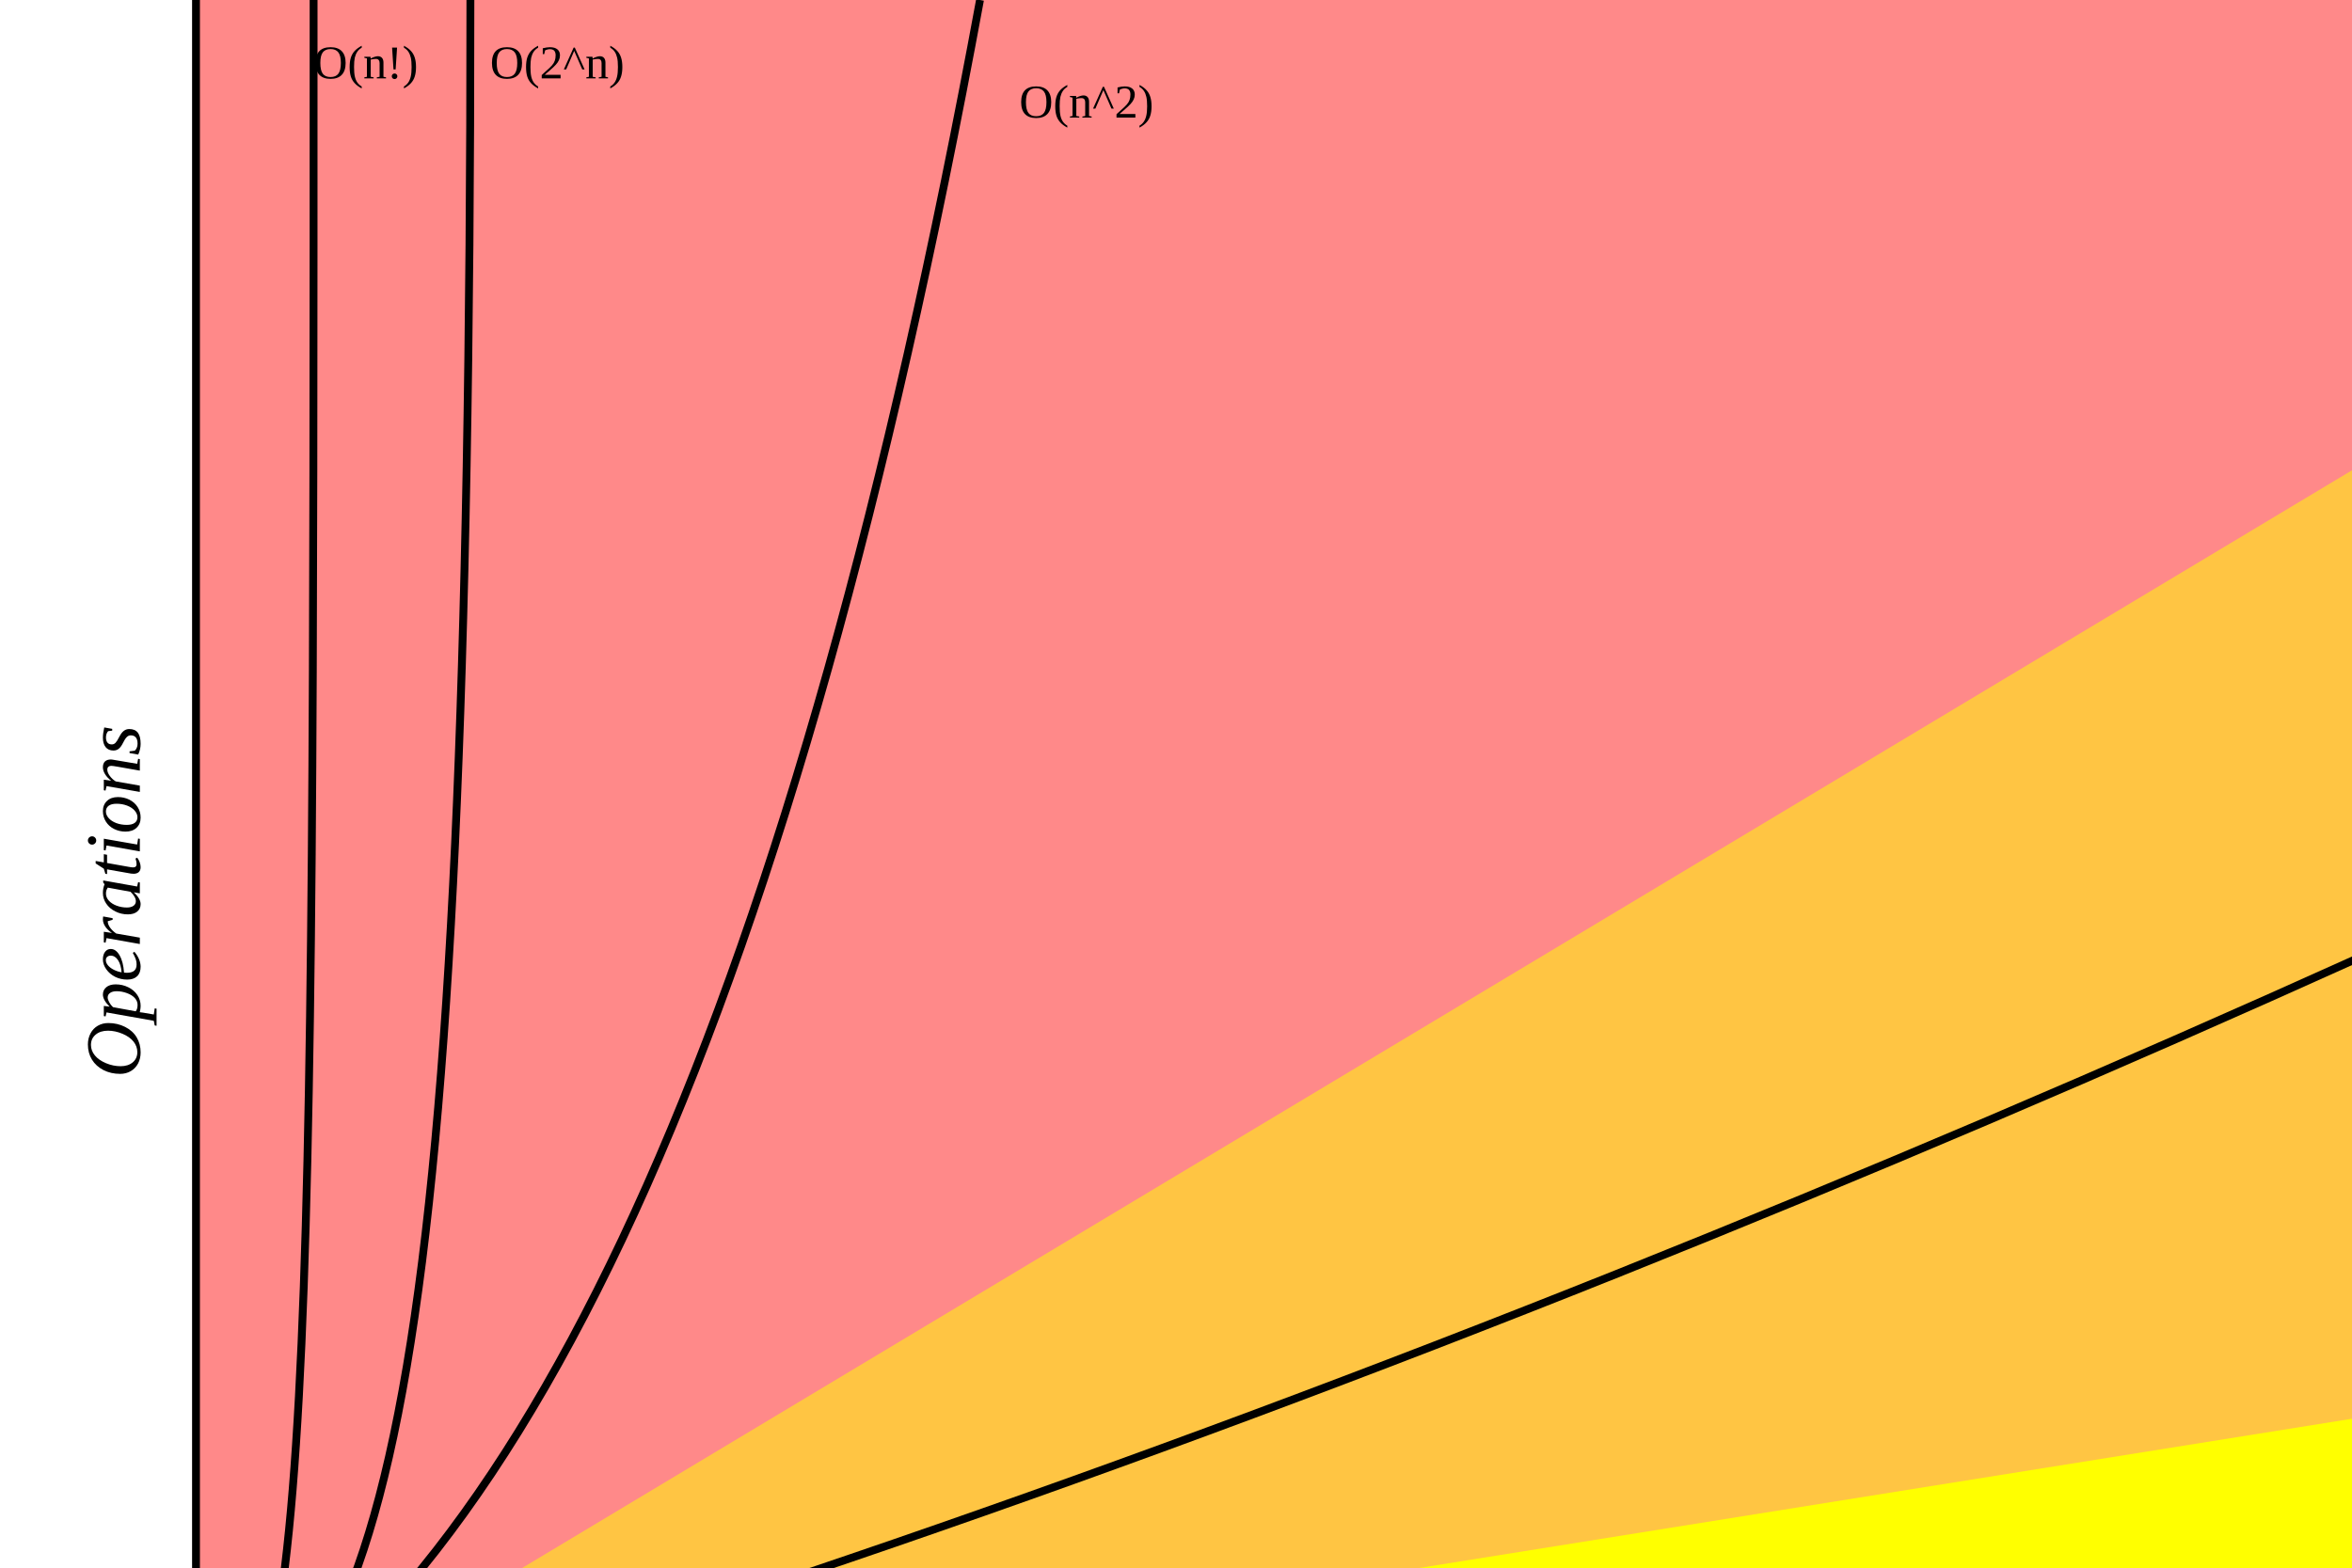
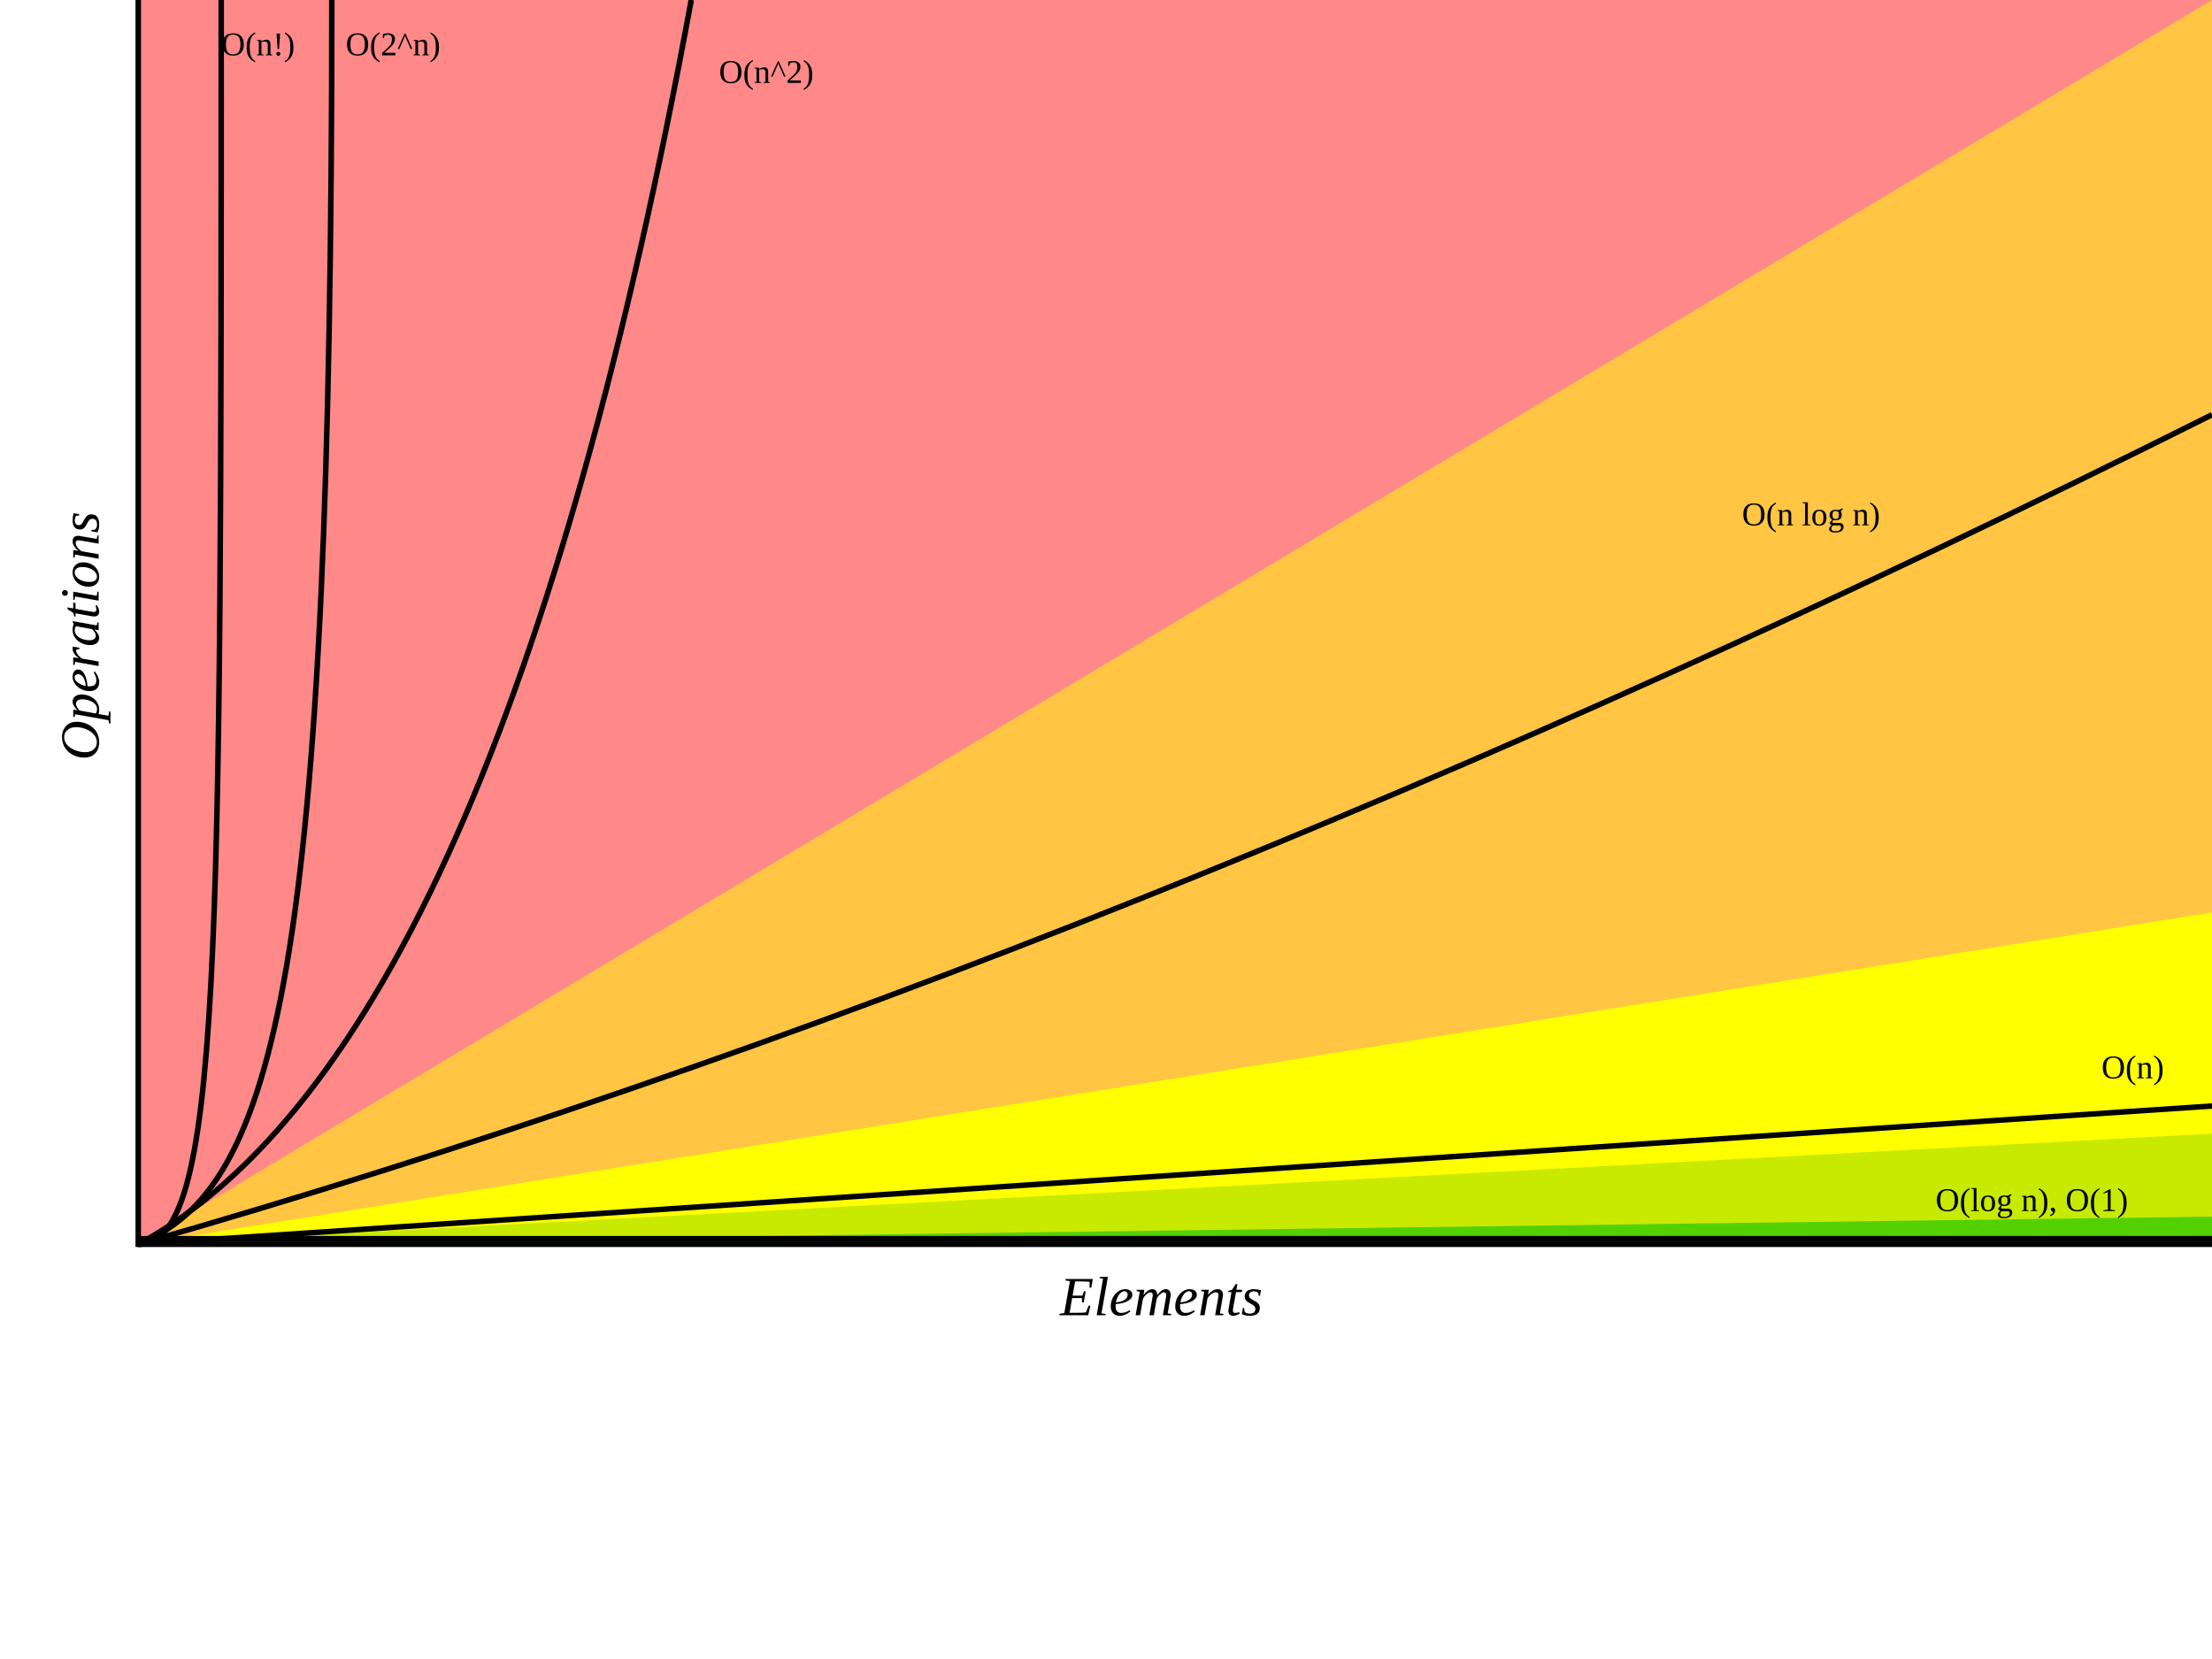
- <svg xmlns="http://www.w3.org/2000/svg" id="chart" width="600" height="400">
+ <svg xmlns="http://www.w3.org/2000/svg" id="chart" width="800" height="600">
  <path d="M50 450 L 50 0 L 800 0 L 800 450 Z" fill="#ff8989" />
  <path d="M50 450 L 800 0 L 800 450 Z" fill="#FFC543" />
  <path d="M50 450 L 800 450 L 800 330 Z" fill="yellow" />
  <path d="M50 450 L 800 450 L 800 410 Z" fill="#C8EA00" />
  <path d="M50 450 L 800 450 L 800 440 Z" fill="#53d000" />
  <path d="M50 0 L 50 450 L 800 450" fill="transparent" stroke="black" stroke-width="2" />
  <path d="M50 448 L 800 448" fill="transparent" stroke="black" stroke-width="2" />
  <text x="700" y="438" fill="black">O(log n), O(1)</text>
  <path d="M50 450 L 800 400" fill="transparent" stroke="black" stroke-width="2" />
  <text x="760" y="390" fill="black">O(n)</text>
  <path d="M50 450 Q 400 350, 800 150" fill="transparent" stroke="black" stroke-width="2" />
  <text x="630" y="190" fill="black">O(n log n)</text>
  <path d="M50 450 Q 180 380, 250 0" fill="transparent" stroke="black" stroke-width="2" />
  <text x="260" y="30" fill="black">O(n^2)</text>
  <path d="M50 450 C 100 430, 120 350, 120 0" fill="transparent" stroke="black" stroke-width="2" />
  <text x="125" y="20" fill="black">O(2^n)</text>
  <path d="M50 450 C 80 450, 80 350, 80 0" fill="transparent" stroke="black" stroke-width="2" />
  <text x="80" y="20" fill="black">O(n!)</text>
  <text x="0" y="0" transform="translate(30 230) rotate(-90)" style="dominant-baseline: middle; text-anchor: middle; font-size:20px; color: #555; font-size:20px; color: #555; font-style: italic;" fill="black">Operations</text>
  <text x="0" y="0" transform="translate(420 470)" style="dominant-baseline: middle; text-anchor: middle; font-size:20px; color: #555; font-style: italic;" fill="black">Elements</text>
</svg>
